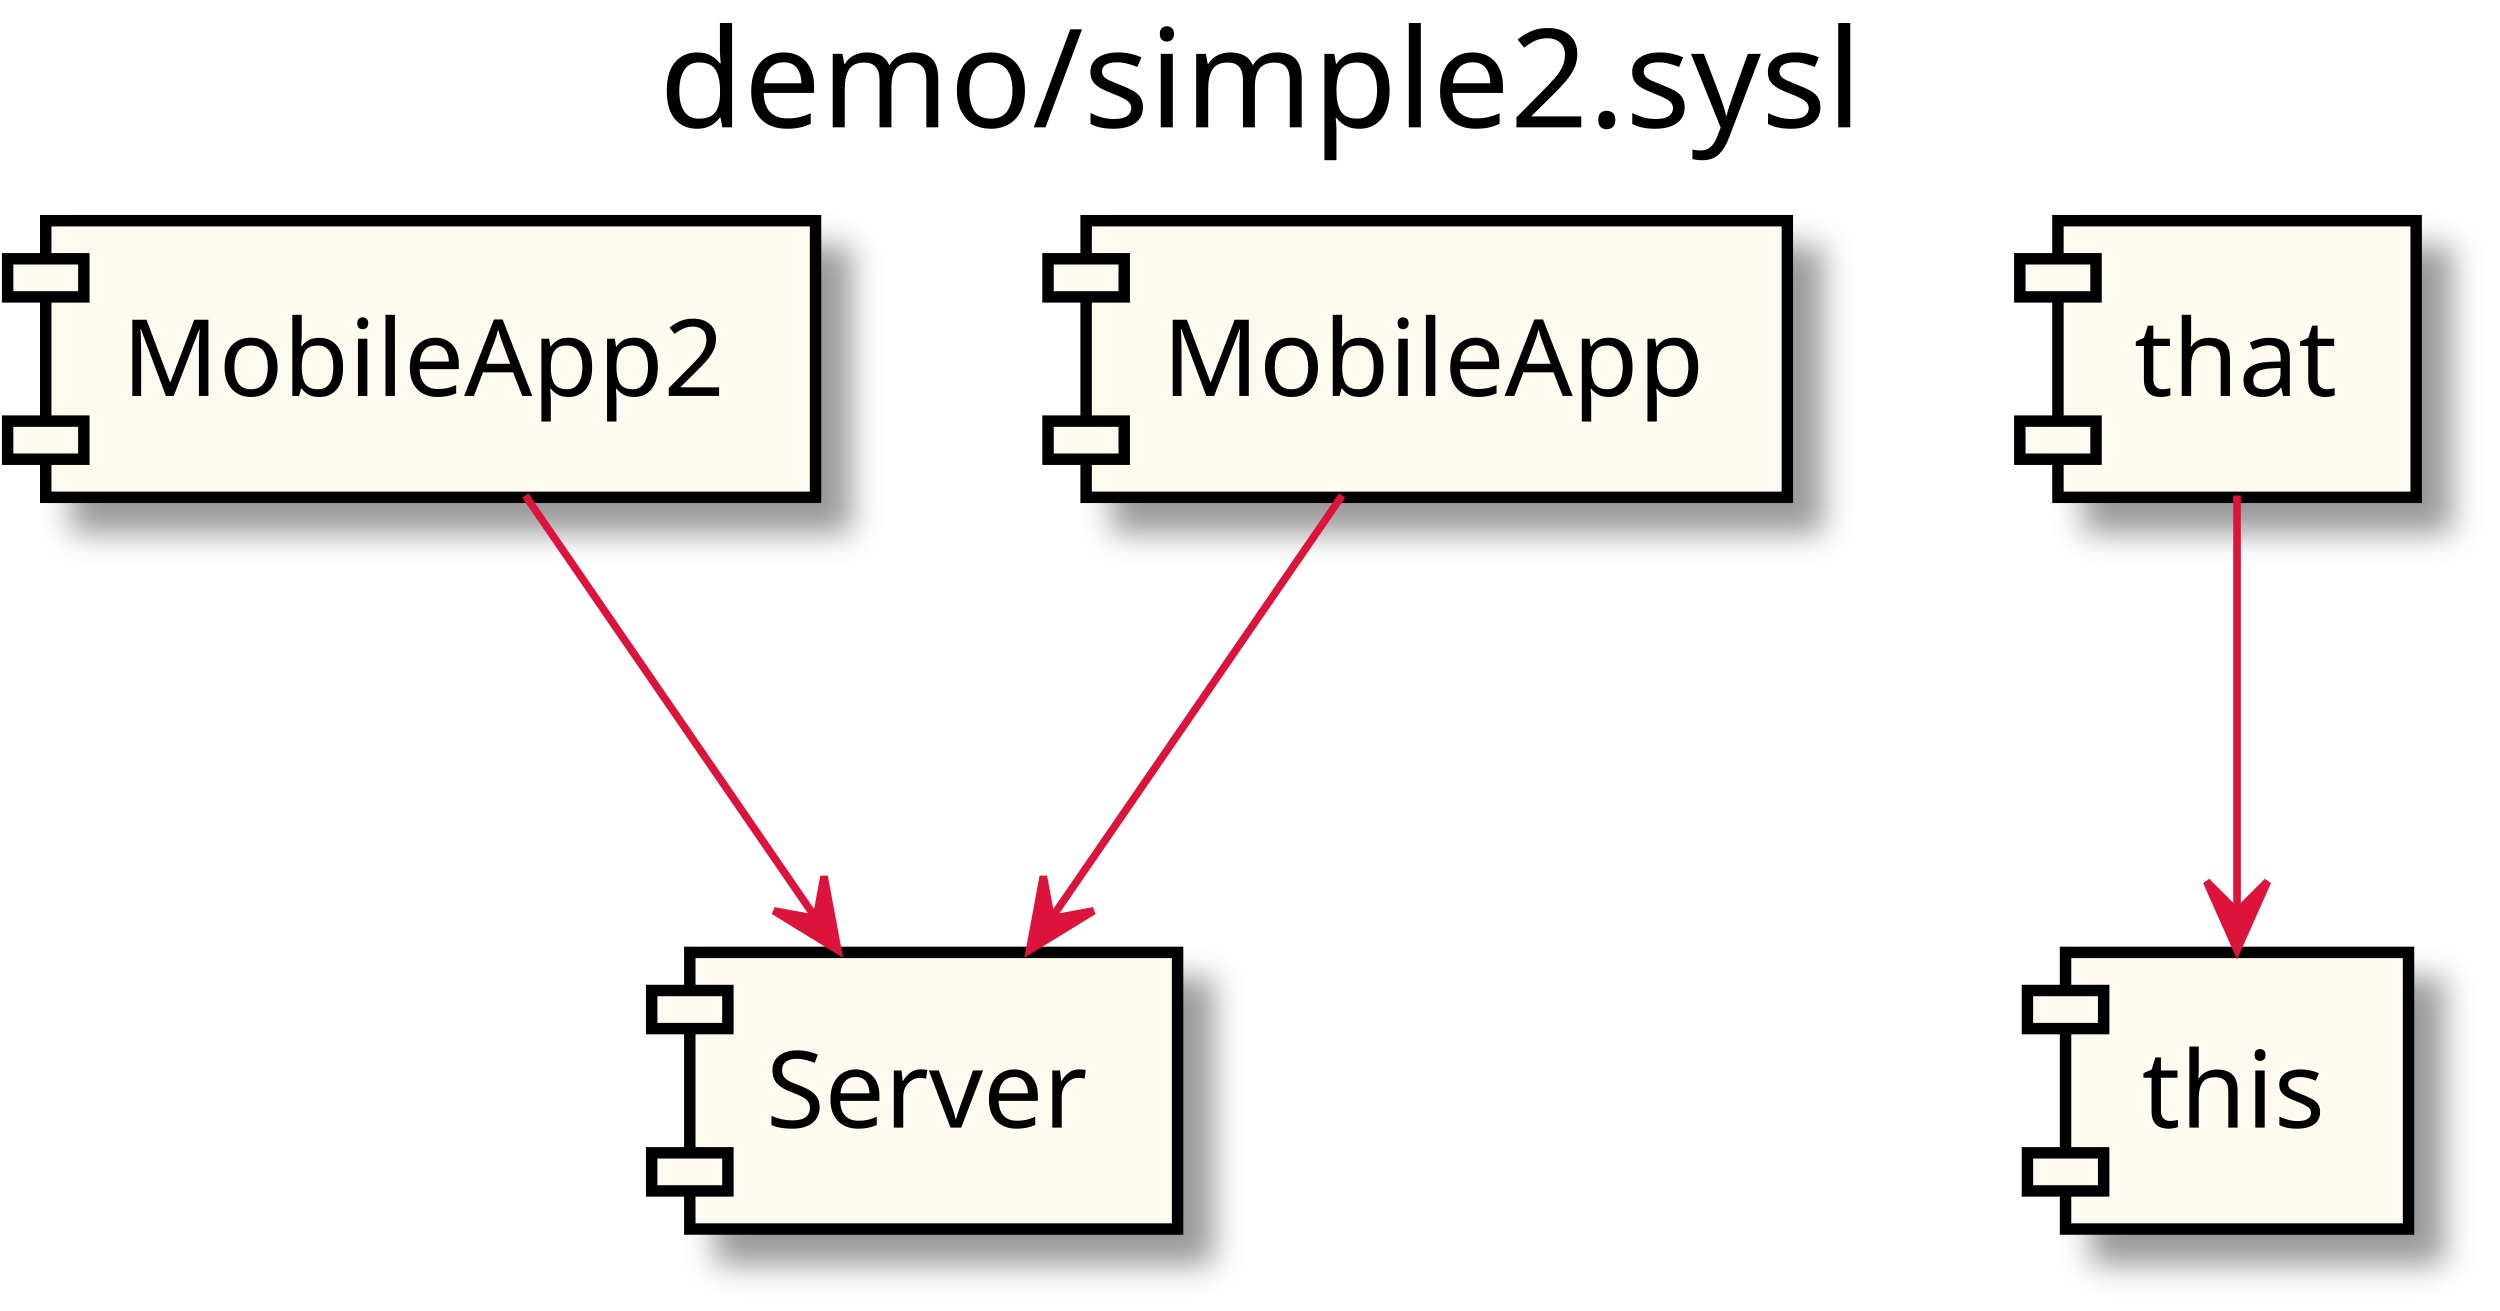
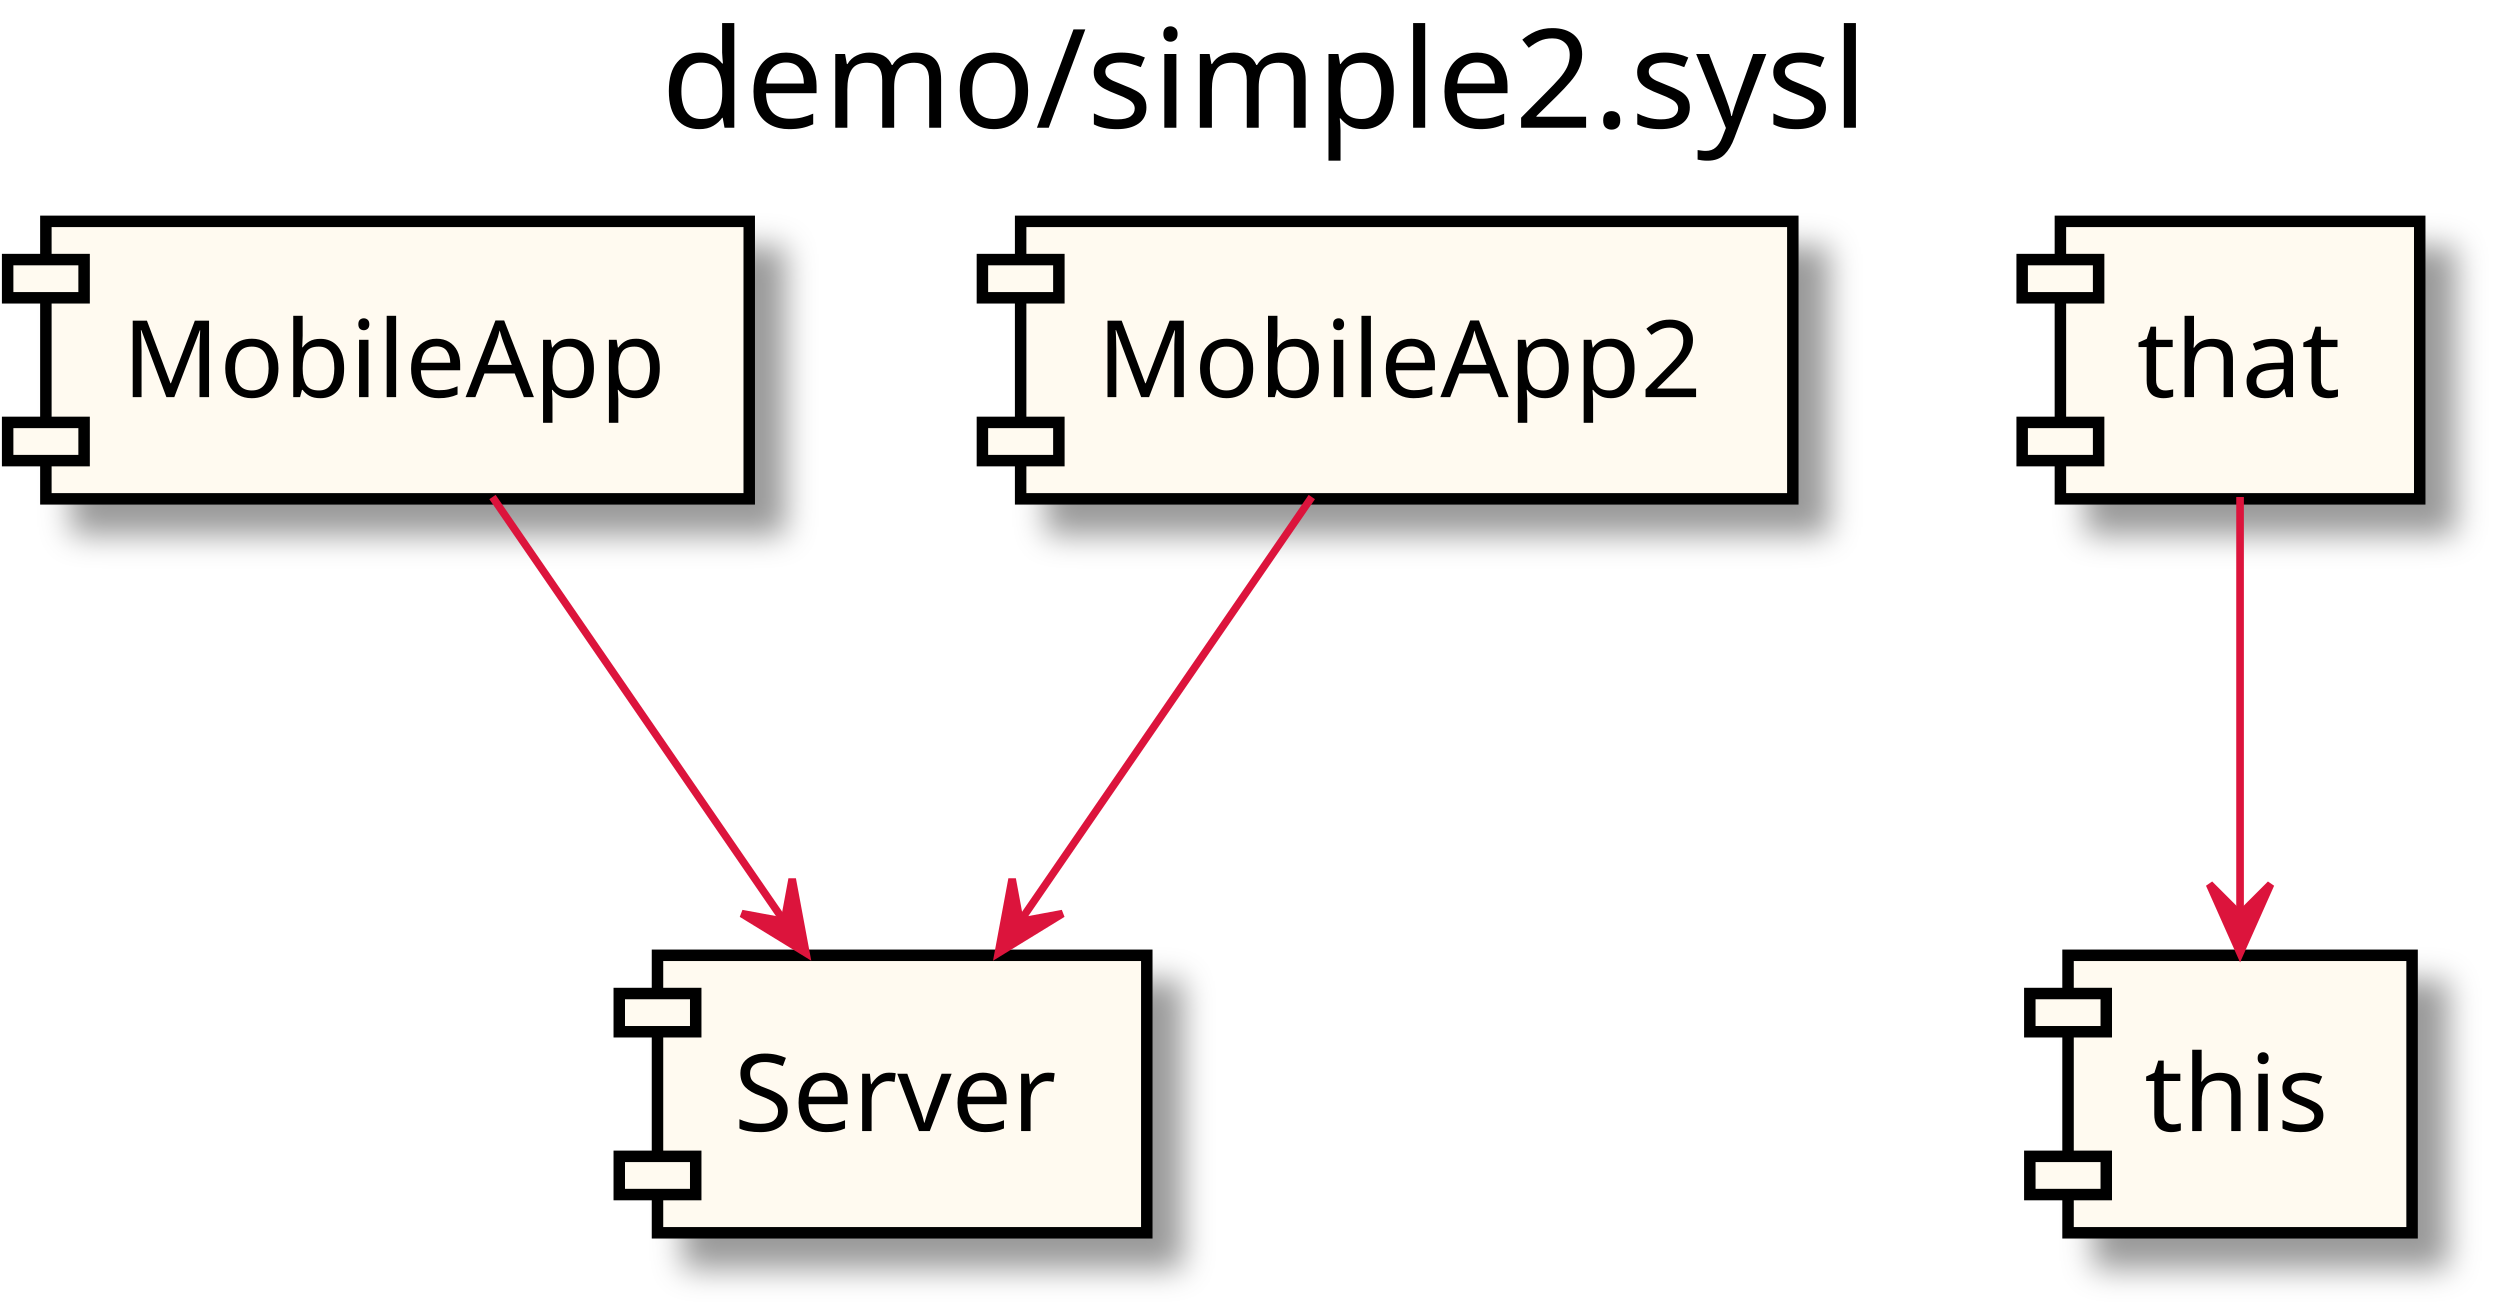
- <svg xmlns="http://www.w3.org/2000/svg" contentScriptType="application/ecmascript" contentStyleType="text/css" height="172px" preserveAspectRatio="none" style="width:328px;height:172px;" version="1.1" viewBox="0 0 328 172" width="328px" zoomAndPan="magnify">
+ <svg xmlns="http://www.w3.org/2000/svg" contentScriptType="application/ecmascript" contentStyleType="text/css" height="172px" preserveAspectRatio="none" style="width:327px;height:172px;" version="1.1" viewBox="0 0 327 172" width="327px" zoomAndPan="magnify">
  <defs>
-     <filter height="300%" id="f1ge3bgcxovkxm" width="300%" x="-1" y="-1">
+     <filter height="300%" id="f1drdijaqx15c" width="300%" x="-1" y="-1">
      <feGaussianBlur result="blurOut" stdDeviation="2.0" />
      <feColorMatrix in="blurOut" result="blurOut2" type="matrix" values="0 0 0 0 0 0 0 0 0 0 0 0 0 0 0 0 0 0 .4 0" />
      <feOffset dx="4.0" dy="4.0" in="blurOut2" result="blurOut3" />
      <feBlend in="SourceGraphic" in2="blurOut3" mode="normal" />
    </filter>
  </defs>
  <g>
    <text fill="#000000" font-family="sans-serif" font-size="18" lengthAdjust="spacingAndGlyphs" textLength="162" x="86.5" y="16.708">demo/simple2.sysl</text>
-     <rect fill="#FFFAF0" filter="url(#f1ge3bgcxovkxm)" height="36.297" style="stroke: #000000; stroke-width: 1.5;" width="101" x="6" y="28.953" />
+     <rect fill="#FFFAF0" filter="url(#f1drdijaqx15c)" height="36.297" style="stroke: #000000; stroke-width: 1.5;" width="92" x="6" y="28.953" />
    <rect fill="#FFFAF0" height="5" style="stroke: #000000; stroke-width: 1.5;" width="10" x="1" y="33.953" />
    <rect fill="#FFFAF0" height="5" style="stroke: #000000; stroke-width: 1.5;" width="10" x="1" y="55.25" />
-     <text fill="#000000" font-family="sans-serif" font-size="14" lengthAdjust="spacingAndGlyphs" textLength="81" x="16" y="51.948">MobileApp2</text>
-     <rect fill="#FFFAF0" filter="url(#f1ge3bgcxovkxm)" height="36.297" style="stroke: #000000; stroke-width: 1.5;" width="64" x="90.5" y="124.953" />
-     <rect fill="#FFFAF0" height="5" style="stroke: #000000; stroke-width: 1.5;" width="10" x="85.5" y="129.953" />
-     <rect fill="#FFFAF0" height="5" style="stroke: #000000; stroke-width: 1.5;" width="10" x="85.5" y="151.25" />
-     <text fill="#000000" font-family="sans-serif" font-size="14" lengthAdjust="spacingAndGlyphs" textLength="44" x="100.5" y="147.948">Server</text>
-     <rect fill="#FFFAF0" filter="url(#f1ge3bgcxovkxm)" height="36.297" style="stroke: #000000; stroke-width: 1.5;" width="47" x="270" y="28.953" />
-     <rect fill="#FFFAF0" height="5" style="stroke: #000000; stroke-width: 1.5;" width="10" x="265" y="33.953" />
-     <rect fill="#FFFAF0" height="5" style="stroke: #000000; stroke-width: 1.5;" width="10" x="265" y="55.25" />
-     <text fill="#000000" font-family="sans-serif" font-size="14" lengthAdjust="spacingAndGlyphs" textLength="27" x="280" y="51.948">that</text>
-     <rect fill="#FFFAF0" filter="url(#f1ge3bgcxovkxm)" height="36.297" style="stroke: #000000; stroke-width: 1.5;" width="45" x="271" y="124.953" />
-     <rect fill="#FFFAF0" height="5" style="stroke: #000000; stroke-width: 1.5;" width="10" x="266" y="129.953" />
-     <rect fill="#FFFAF0" height="5" style="stroke: #000000; stroke-width: 1.5;" width="10" x="266" y="151.25" />
-     <text fill="#000000" font-family="sans-serif" font-size="14" lengthAdjust="spacingAndGlyphs" textLength="25" x="281" y="147.948">this</text>
-     <rect fill="#FFFAF0" filter="url(#f1ge3bgcxovkxm)" height="36.297" style="stroke: #000000; stroke-width: 1.5;" width="92" x="142.5" y="28.953" />
-     <rect fill="#FFFAF0" height="5" style="stroke: #000000; stroke-width: 1.5;" width="10" x="137.5" y="33.953" />
-     <rect fill="#FFFAF0" height="5" style="stroke: #000000; stroke-width: 1.5;" width="10" x="137.5" y="55.25" />
-     <text fill="#000000" font-family="sans-serif" font-size="14" lengthAdjust="spacingAndGlyphs" textLength="72" x="152.5" y="51.948">MobileApp</text>
-     <path d="M68.914,65.01 C79.723,80.732 95.438,103.591 107.057,120.491 " fill="none" id="_0-&gt;_1" style="stroke: #DC143C; stroke-width: 1.0;" />
-     <polygon fill="#DC143C" points="109.917,124.651,108.115,114.968,107.085,120.531,101.522,119.501,109.917,124.651" style="stroke: #DC143C; stroke-width: 1.0;" />
-     <path d="M293.5,65.01 C293.5,80.466 293.5,102.818 293.5,119.626 " fill="none" id="_2-&gt;_3" style="stroke: #DC143C; stroke-width: 1.0;" />
-     <polygon fill="#DC143C" points="293.5,124.651,297.5,115.651,293.5,119.651,289.5,115.651,293.5,124.651" style="stroke: #DC143C; stroke-width: 1.0;" />
-     <path d="M176.086,65.01 C165.277,80.732 149.562,103.591 137.943,120.491 " fill="none" id="_4-&gt;_1" style="stroke: #DC143C; stroke-width: 1.0;" />
-     <polygon fill="#DC143C" points="135.083,124.651,143.478,119.501,137.916,120.531,136.885,114.968,135.083,124.651" style="stroke: #DC143C; stroke-width: 1.0;" />
+     <text fill="#000000" font-family="sans-serif" font-size="14" lengthAdjust="spacingAndGlyphs" textLength="72" x="16" y="51.948">MobileApp</text>
+     <rect fill="#FFFAF0" filter="url(#f1drdijaqx15c)" height="36.297" style="stroke: #000000; stroke-width: 1.5;" width="64" x="86" y="124.953" />
+     <rect fill="#FFFAF0" height="5" style="stroke: #000000; stroke-width: 1.5;" width="10" x="81" y="129.953" />
+     <rect fill="#FFFAF0" height="5" style="stroke: #000000; stroke-width: 1.5;" width="10" x="81" y="151.25" />
+     <text fill="#000000" font-family="sans-serif" font-size="14" lengthAdjust="spacingAndGlyphs" textLength="44" x="96" y="147.948">Server</text>
+     <rect fill="#FFFAF0" filter="url(#f1drdijaqx15c)" height="36.297" style="stroke: #000000; stroke-width: 1.5;" width="101" x="133.5" y="28.953" />
+     <rect fill="#FFFAF0" height="5" style="stroke: #000000; stroke-width: 1.5;" width="10" x="128.5" y="33.953" />
+     <rect fill="#FFFAF0" height="5" style="stroke: #000000; stroke-width: 1.5;" width="10" x="128.5" y="55.25" />
+     <text fill="#000000" font-family="sans-serif" font-size="14" lengthAdjust="spacingAndGlyphs" textLength="81" x="143.5" y="51.948">MobileApp2</text>
+     <rect fill="#FFFAF0" filter="url(#f1drdijaqx15c)" height="36.297" style="stroke: #000000; stroke-width: 1.5;" width="47" x="269.5" y="28.953" />
+     <rect fill="#FFFAF0" height="5" style="stroke: #000000; stroke-width: 1.5;" width="10" x="264.5" y="33.953" />
+     <rect fill="#FFFAF0" height="5" style="stroke: #000000; stroke-width: 1.5;" width="10" x="264.5" y="55.25" />
+     <text fill="#000000" font-family="sans-serif" font-size="14" lengthAdjust="spacingAndGlyphs" textLength="27" x="279.5" y="51.948">that</text>
+     <rect fill="#FFFAF0" filter="url(#f1drdijaqx15c)" height="36.297" style="stroke: #000000; stroke-width: 1.5;" width="45" x="270.5" y="124.953" />
+     <rect fill="#FFFAF0" height="5" style="stroke: #000000; stroke-width: 1.5;" width="10" x="265.5" y="129.953" />
+     <rect fill="#FFFAF0" height="5" style="stroke: #000000; stroke-width: 1.5;" width="10" x="265.5" y="151.25" />
+     <text fill="#000000" font-family="sans-serif" font-size="14" lengthAdjust="spacingAndGlyphs" textLength="25" x="280.5" y="147.948">this</text>
+     <path d="M64.414,65.01 C75.223,80.732 90.938,103.591 102.557,120.491 " fill="none" id="_0-&gt;_1" style="stroke: #DC143C; stroke-width: 1.0;" />
+     <polygon fill="#DC143C" points="105.417,124.651,103.615,114.968,102.585,120.531,97.022,119.501,105.417,124.651" style="stroke: #DC143C; stroke-width: 1.0;" />
+     <path d="M171.586,65.01 C160.777,80.732 145.062,103.591 133.443,120.491 " fill="none" id="_2-&gt;_1" style="stroke: #DC143C; stroke-width: 1.0;" />
+     <polygon fill="#DC143C" points="130.583,124.651,138.978,119.501,133.416,120.531,132.385,114.968,130.583,124.651" style="stroke: #DC143C; stroke-width: 1.0;" />
+     <path d="M293,65.01 C293,80.466 293,102.818 293,119.626 " fill="none" id="_3-&gt;_4" style="stroke: #DC143C; stroke-width: 1.0;" />
+     <polygon fill="#DC143C" points="293,124.651,297,115.651,293,119.651,289,115.651,293,124.651" style="stroke: #DC143C; stroke-width: 1.0;" />
  </g>
</svg>
